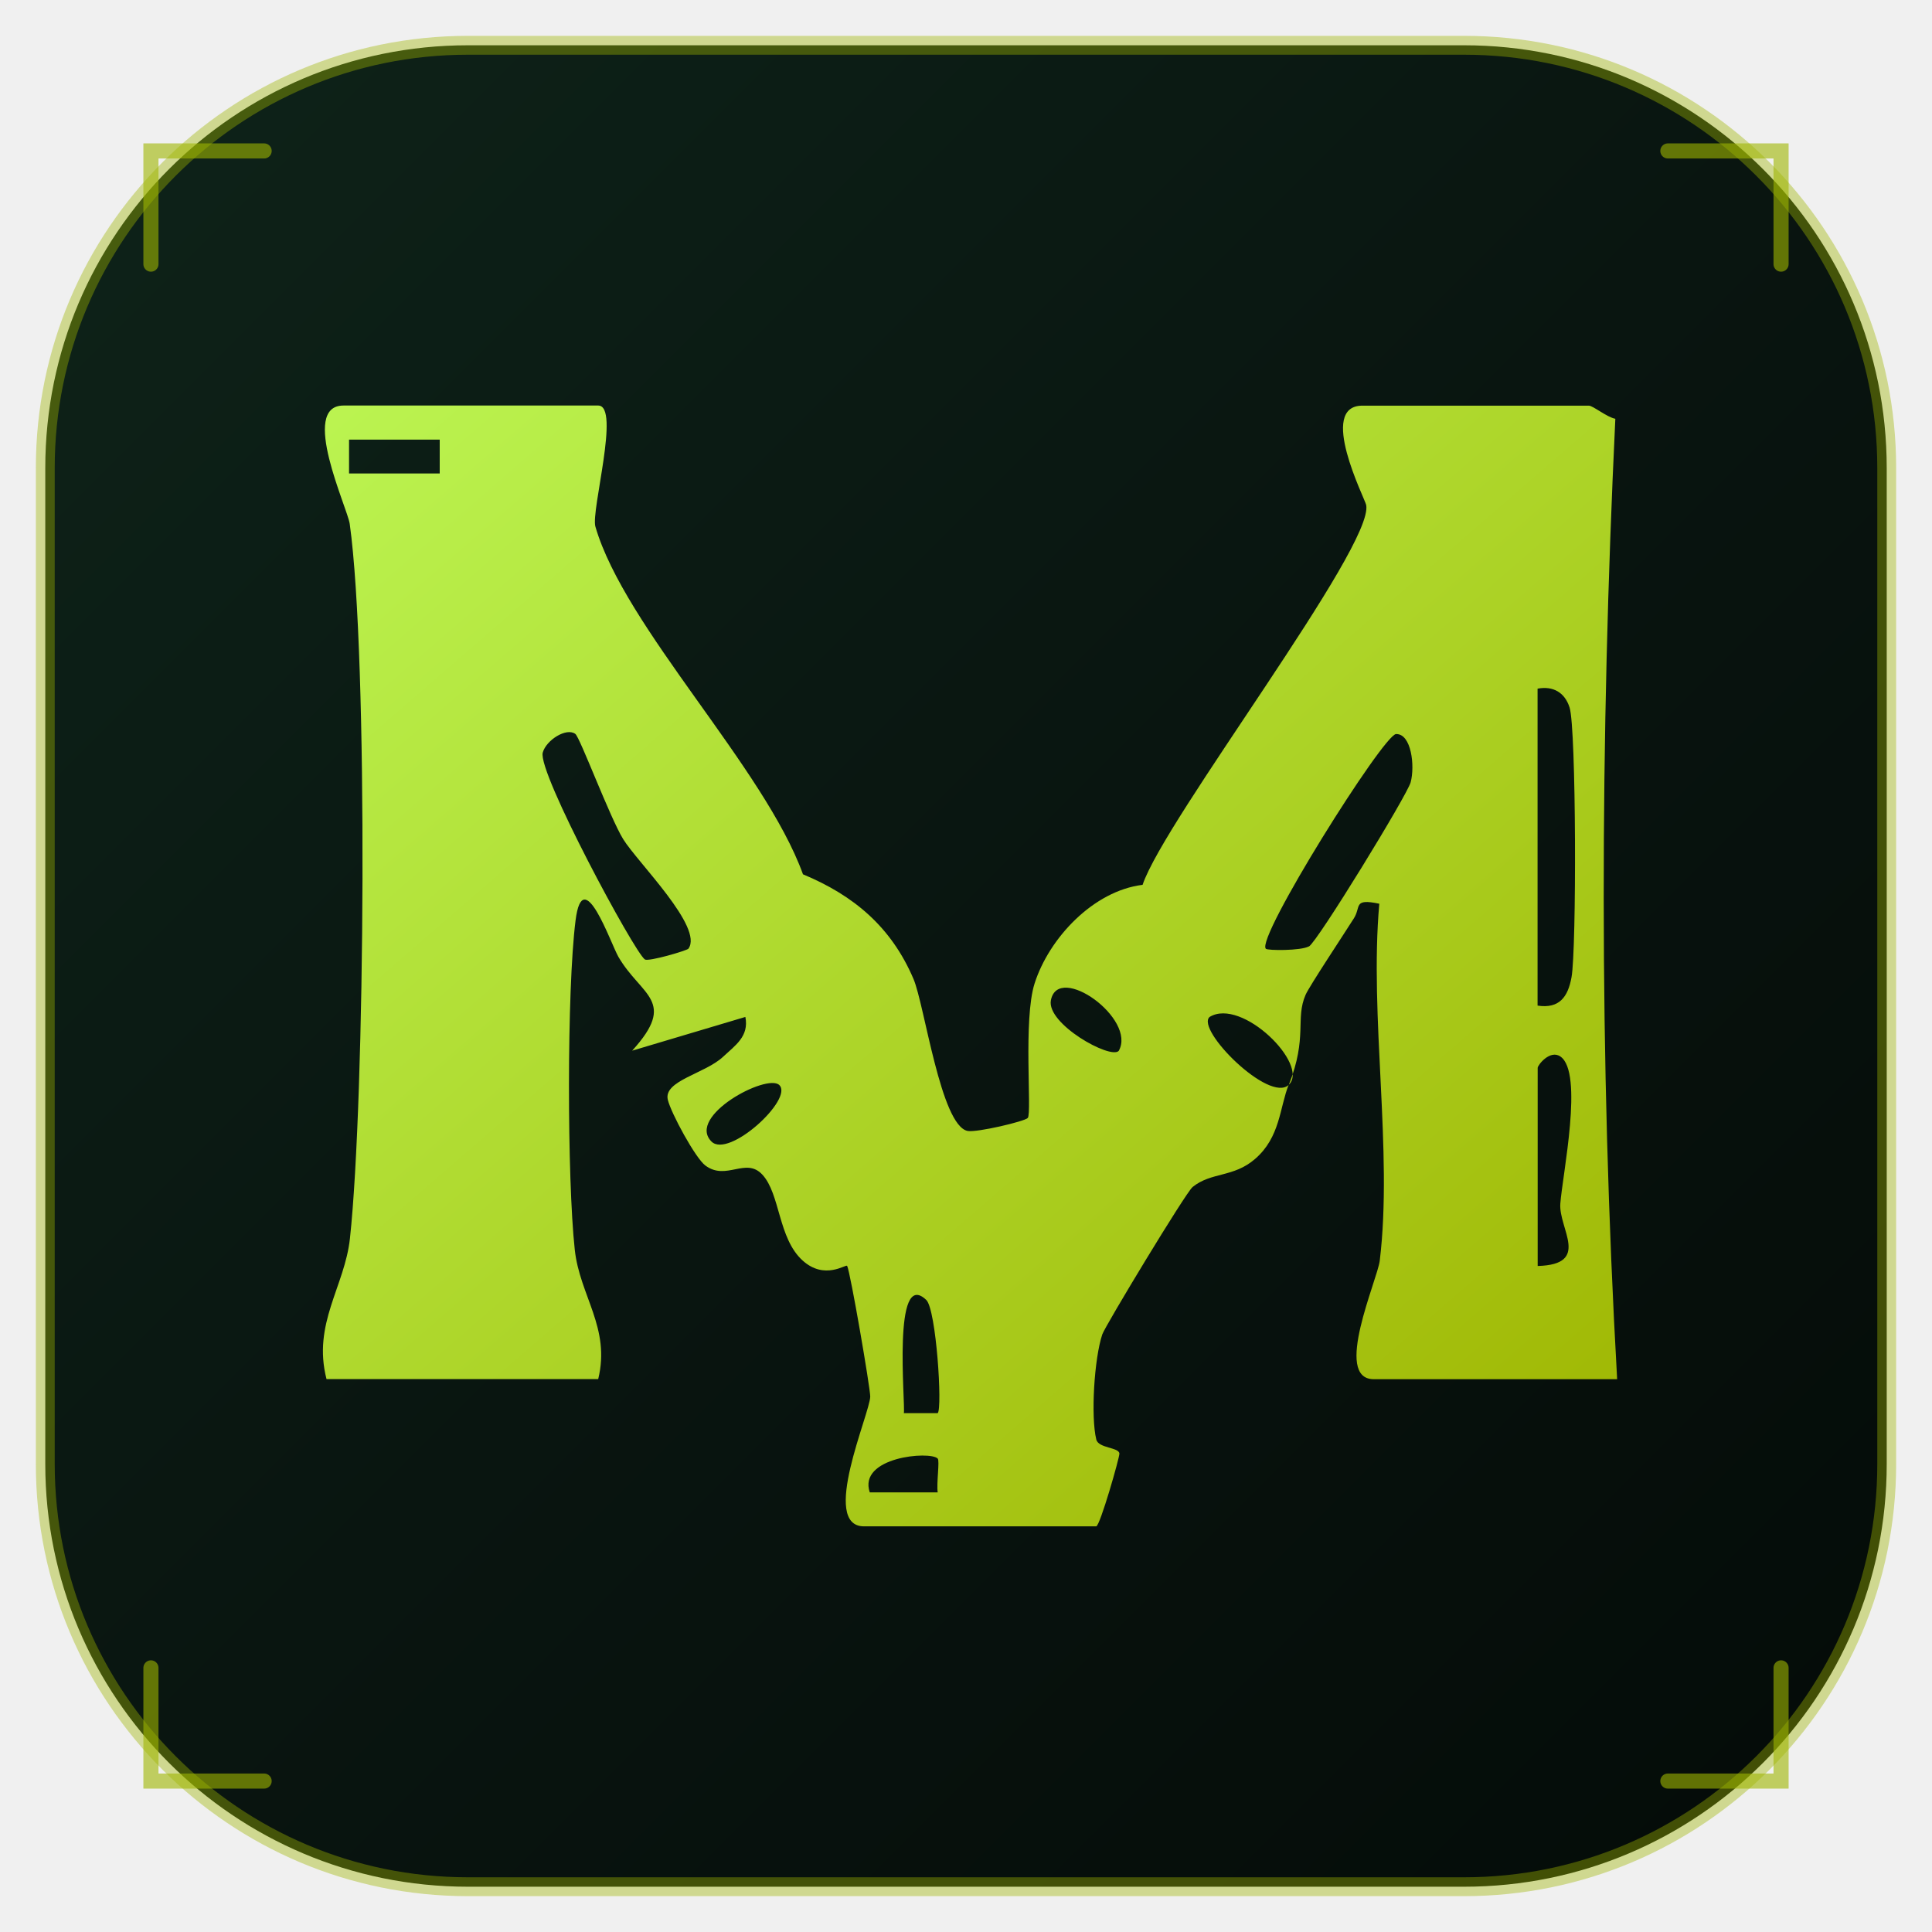
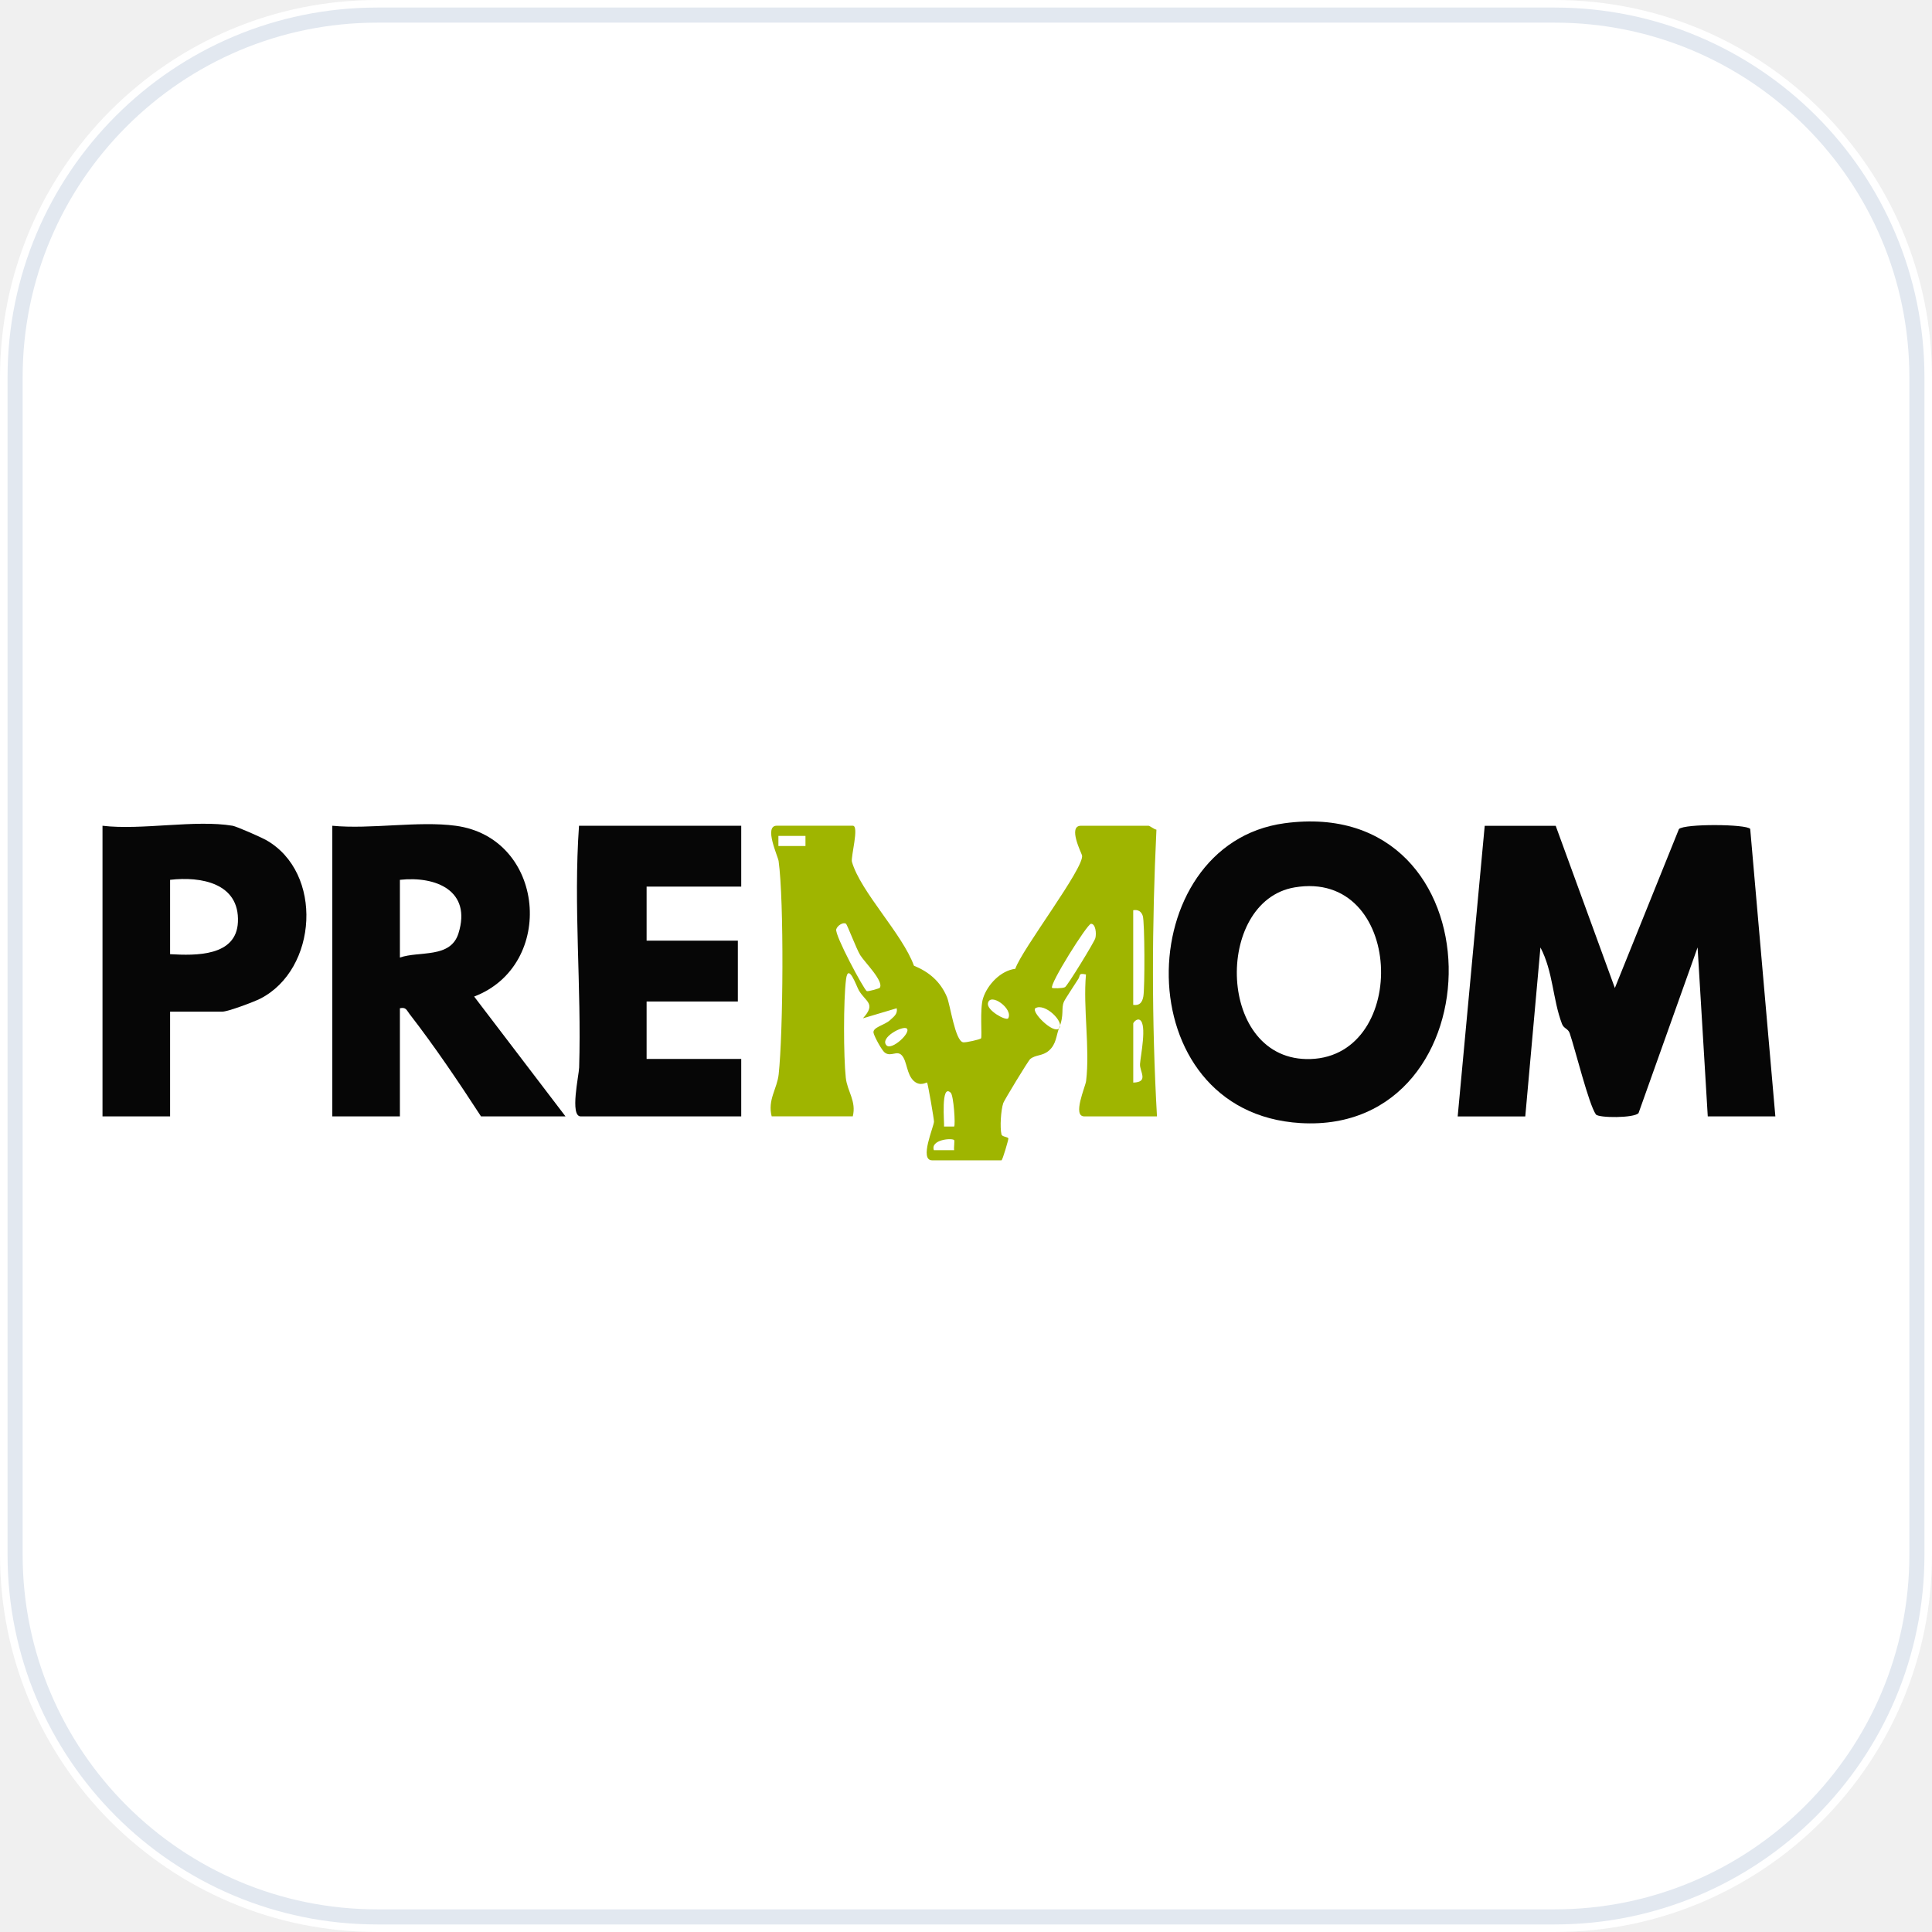
<svg xmlns="http://www.w3.org/2000/svg" viewBox="0 0 512 512" width="512" height="512">
  <defs>
-     <linearGradient id="premBg" x1="0%" y1="0%" x2="100%" y2="100%">
-       <stop offset="0%" stop-color="#0e2319" />
-       <stop offset="50%" stop-color="#091510" />
-       <stop offset="100%" stop-color="#040b08" />
-     </linearGradient>
-     <linearGradient id="premLime" x1="0%" y1="0%" x2="100%" y2="100%">
-       <stop offset="0%" stop-color="#bbf451" />
-       <stop offset="100%" stop-color="#9fb500" />
-     </linearGradient>
+     <style>
+       .cls-1 { fill: #9fb500; }
+       .cls-2 { fill: #060606; }
+     </style>
  </defs>
-   <rect x="12" y="12" width="488" height="488" rx="112" fill="url(#premBg)" />
-   <rect x="12" y="12" width="488" height="488" rx="112" fill="none" stroke="#9fb500" stroke-width="5" stroke-opacity="0.4" />
-   <path d="M40,70 L40,40 L70,40" fill="none" stroke="#9fb500" stroke-width="4" stroke-opacity="0.6" stroke-linecap="round" />
-   <path d="M472,70 L472,40 L442,40" fill="none" stroke="#9fb500" stroke-width="4" stroke-opacity="0.6" stroke-linecap="round" />
-   <path d="M40,442 L40,472 L70,472" fill="none" stroke="#9fb500" stroke-width="4" stroke-opacity="0.6" stroke-linecap="round" />
-   <path d="M472,442 L472,472 L442,472" fill="none" stroke="#9fb500" stroke-width="4" stroke-opacity="0.6" stroke-linecap="round" />
-   <g transform="translate(-531.50, 41.50) scale(3)">
-     <path fill="url(#premLime)" d="M291,82c-.8,2.02-.74,4.62-2.96,6.54-1.91,1.66-3.85,1.14-5.52,2.48-.6.48-7.73,12.28-7.98,13.02-.71,2.11-1.03,7.26-.53,9.29.19.78,2.01.68,2.04,1.24.02.34-1.72,6.43-2.05,6.43h-20.5c-3.93,0,.51-9.96.54-11.46.01-.73-1.76-11.03-2.04-11.55-.1-.18-1.98,1.3-3.94-.48-2.17-1.97-1.96-5.87-3.55-7.58-1.46-1.58-3.19.58-5.04-.81-.88-.66-3.03-4.63-3.31-5.8-.41-1.69,3.28-2.3,4.88-3.8,1.08-1.01,2.31-1.81,1.97-3.52l-10,2.98c4.01-4.41.81-4.82-1.21-8.28-.68-1.17-3.14-8.39-3.79-3.23-.78,6.15-.75,22.85-.07,29.09.44,4.08,3.18,6.9,2.07,11.43h-24c-1.26-4.89,1.61-8.17,2.07-12.43,1.33-12.29,1.63-51.29-.02-63.12-.2-1.41-4.46-10.45-.55-10.45h22.5c1.98,0-.65,9.29-.25,10.69,2.58,8.92,14.93,21.29,18.34,30.72,4.47,1.86,7.79,4.63,9.76,9.24.98,2.3,2.41,12.96,4.78,13.43.8.16,5.08-.85,5.32-1.15.37-.46-.42-8.69.6-11.88,1.28-4.01,5.2-8.18,9.54-8.71,1.91-5.74,20.5-29.92,19.75-33.56-.12-.57-4.32-8.77-.33-8.77h20c.36,0,1.61,1.03,2.34,1.16-1.35,28.17-1.44,56.62.16,84.84h-21.5c-3.63,0,.33-8.79.53-10.47,1.17-9.68-.93-21.59-.04-31.53-2.33-.49-1.6.27-2.24,1.28-.85,1.35-3.95,6.02-4.27,6.76-.93,2.13.19,3.73-1.48,7.95,1.83-1.78-4.15-7.73-7-5.99-1.26,1.1,5.28,7.66,7,5.99ZM216.01,25h-8.01v2.99h8.01v-2.99ZM313,75c1.92.29,2.68-.78,2.99-2.51.45-2.46.42-21.97-.17-23.82-.42-1.33-1.45-1.93-2.83-1.67v28ZM227.99,51c-.79-.59-2.58.55-2.88,1.65-.47,1.73,8.09,17.63,9.02,18.27.33.22,3.74-.79,3.85-.95,1.36-1.88-4.49-7.62-5.76-9.67-1.17-1.89-3.82-9-4.23-9.3ZM292.79,69.78c.75-.41,8.7-13.4,8.99-14.51.39-1.45.06-4.3-1.29-4.26-1.12.04-12.44,18.09-11.5,18.97.17.16,3.09.18,3.79-.21ZM275.99,79c1.61-2.83-5.33-7.81-5.99-4.48-.41,2.09,5.26,5.25,5.99,4.48ZM313,98c4.73-.13,1.84-3.3,2-5.5.18-2.52,2.09-11.61,0-13.01-.92-.62-2,.77-2,1.01v17.5ZM246,82.01c-1.11-1.03-8.19,2.75-5.99,4.99,1.52,1.55,7.3-3.77,5.99-4.99ZM258.99,101c-3.02-2.89-1.83,9.19-1.98,10h2.99c.43-.41-.13-9.16-1.01-10ZM260,115.01c-.68-.69-7.06-.14-6,2.99h6c-.12-.81.19-2.79,0-2.99Z" />
+   <rect width="512" height="512" rx="100" fill="#ffffff" />
+   <rect x="4" y="4" width="504" height="504" rx="96" fill="none" stroke="#e2e8f0" stroke-width="4" />
+   <g transform="translate(20.00, 199.13) scale(0.8956)">
+     <path fill="#9fb500" d="M291,82c-.8,2.02-.74,4.62-2.96,6.54-1.91,1.66-3.85,1.14-5.52,2.48-.6.48-7.73,12.28-7.98,13.02-.71,2.11-1.03,7.26-.53,9.29.19.78,2.01.68,2.04,1.24.02.34-1.72,6.43-2.05,6.43h-20.5c-3.93,0,.51-9.96.54-11.46.01-.73-1.76-11.03-2.04-11.55-.1-.18-1.98,1.3-3.94-.48-2.17-1.97-1.96-5.87-3.55-7.58-1.46-1.58-3.19.58-5.04-.81-.88-.66-3.03-4.63-3.31-5.8-.41-1.69,3.28-2.3,4.88-3.8,1.08-1.01,2.31-1.81,1.97-3.52l-10,2.98c4.01-4.41.81-4.82-1.21-8.28-.68-1.17-3.14-8.39-3.79-3.23-.78,6.15-.75,22.85-.07,29.09.44,4.08,3.18,6.9,2.07,11.43h-24c-1.26-4.89,1.61-8.17,2.07-12.43,1.33-12.29,1.63-51.29-.02-63.12-.2-1.41-4.46-10.45-.55-10.45h22.5c1.98,0-.65,9.29-.25,10.69,2.58,8.92,14.93,21.29,18.34,30.72,4.47,1.86,7.79,4.63,9.76,9.24.98,2.3,2.41,12.96,4.78,13.43.8.16,5.08-.85,5.32-1.15.37-.46-.42-8.69.6-11.88,1.28-4.01,5.2-8.18,9.54-8.71,1.91-5.74,20.5-29.92,19.75-33.56-.12-.57-4.32-8.77-.33-8.77h20c.36,0,1.61,1.03,2.34,1.16-1.35,28.17-1.44,56.62.16,84.84h-21.5c-3.63,0,.33-8.79.53-10.47,1.17-9.68-.93-21.59-.04-31.53-2.33-.49-1.6.27-2.24,1.28-.85,1.35-3.95,6.02-4.27,6.76-.93,2.13.19,3.73-1.48,7.95,1.83-1.78-4.15-7.73-7-5.99-1.26,1.1,5.28,7.66,7,5.99ZM216.01,25h-8.01v2.99h8.01v-2.99ZM313,75c1.92.29,2.68-.78,2.99-2.51.45-2.46.42-21.97-.17-23.82-.42-1.33-1.45-1.93-2.83-1.67v28ZM227.99,51c-.79-.59-2.58.55-2.88,1.65-.47,1.73,8.09,17.63,9.02,18.27.33.22,3.74-.79,3.85-.95,1.36-1.88-4.49-7.62-5.76-9.67-1.17-1.89-3.82-9-4.23-9.3ZM292.79,69.78c.75-.41,8.7-13.4,8.99-14.51.39-1.45.06-4.3-1.29-4.26-1.12.04-12.44,18.09-11.5,18.97.17.16,3.09.18,3.79-.21ZM275.99,79c1.61-2.83-5.33-7.81-5.99-4.48-.41,2.09,5.26,5.25,5.99,4.48ZM313,98c4.73-.13,1.84-3.3,2-5.5.18-2.52,2.09-11.61,0-13.01-.92-.62-2,.77-2,1.01v17.5ZM246,82.01c-1.11-1.03-8.19,2.75-5.99,4.99,1.52,1.55,7.3-3.77,5.99-4.99ZM258.99,101c-3.02-2.89-1.83,9.19-1.98,10h2.99c.43-.41-.13-9.16-1.01-10ZM260,115.01c-.68-.69-7.06-.14-6,2.99h6c-.12-.81.19-2.79,0-2.99Z" />
+     <path fill="#060606" d="M438,22l17.51,48.01,18.96-47.03c1.6-1.63,20.08-1.49,21.09-.04l7.44,85.06h-20l-3.01-50-17.47,49.02c-1.27,1.51-11.86,1.49-12.63.39-2.13-3.05-6.06-19.09-7.74-24.01-.48-1.42-1.74-1.33-2.29-2.78-2.78-7.35-2.58-15.34-6.37-22.61l-4.49,50.01h-20l8-86h21Z" />
+     <path fill="#060606" d="M357.76,21.26c64.26-8.71,63.69,92.2,4.75,88.72-51.97-3.06-50.45-82.53-4.75-88.72ZM360.74,40.24c-23.94,4.07-23.06,51.69,4.71,50.79,29.47-.95,27.61-56.28-4.71-50.79Z" />
+     <path fill="#060606" d="M112.5,22c26.57,3.57,29.78,41.27,5.47,50.54l27.03,35.46h-25c-6.54-10.07-13.74-20.75-21.17-30.33-.87-1.12-1-2.06-2.83-1.67v32h-20V22c11.39,1.1,25.45-1.49,36.5,0ZM96,61c5.79-2.02,14.98.35,17.33-7.16,3.94-12.58-6.58-17.01-17.33-15.84v23Z" />
+     <path fill="#060606" d="M46.5,22c1.17.2,8.41,3.39,9.82,4.18,17.17,9.63,15.33,38.34-1.65,46.99-1.88.96-9.55,3.83-11.17,3.83h-15.5v31H8V22c11.58,1.38,27.47-1.86,38.5,0ZM28,60c7.63.44,19.62.68,20.07-9.51.51-11.52-10.94-13.56-20.07-12.49v22Z" />
+     <path fill="#060606" d="M197,22v18h-28v16h27v18h-27v17h28v17h-47.5c-3.28,0-.53-12.12-.46-14.46.72-23.94-1.73-47.62-.04-71.54h48Z" />
  </g>
</svg>
